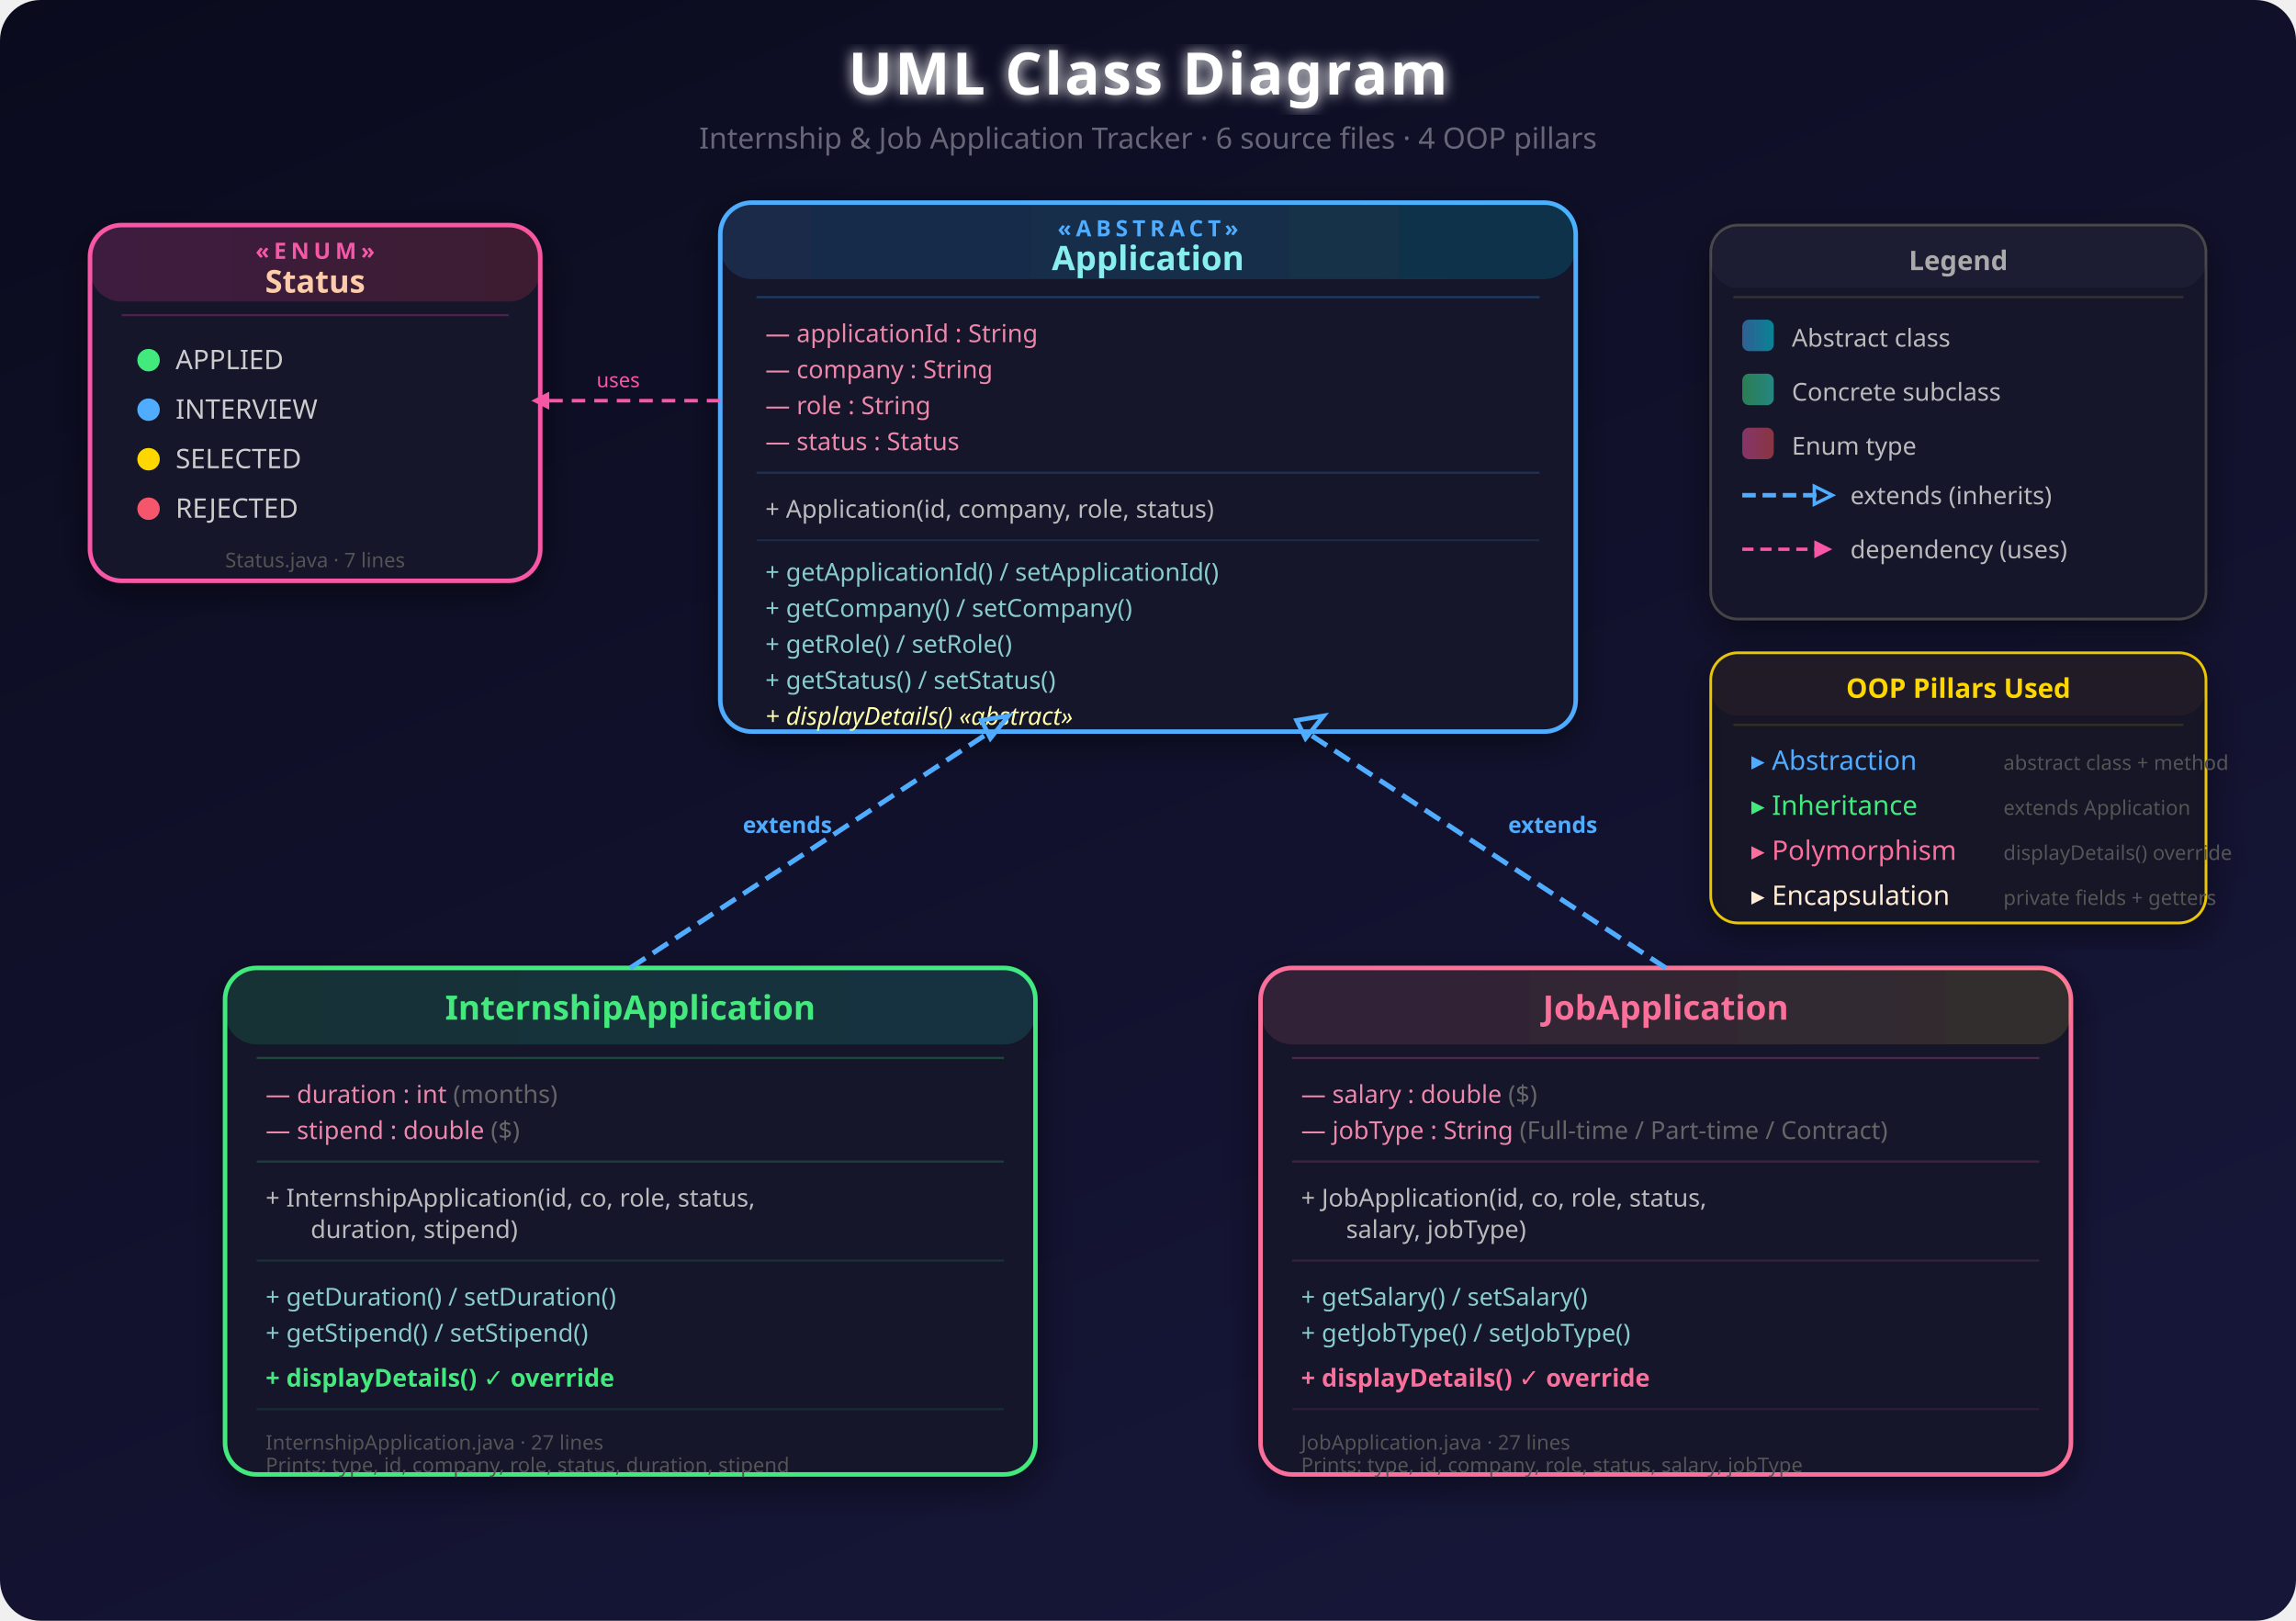
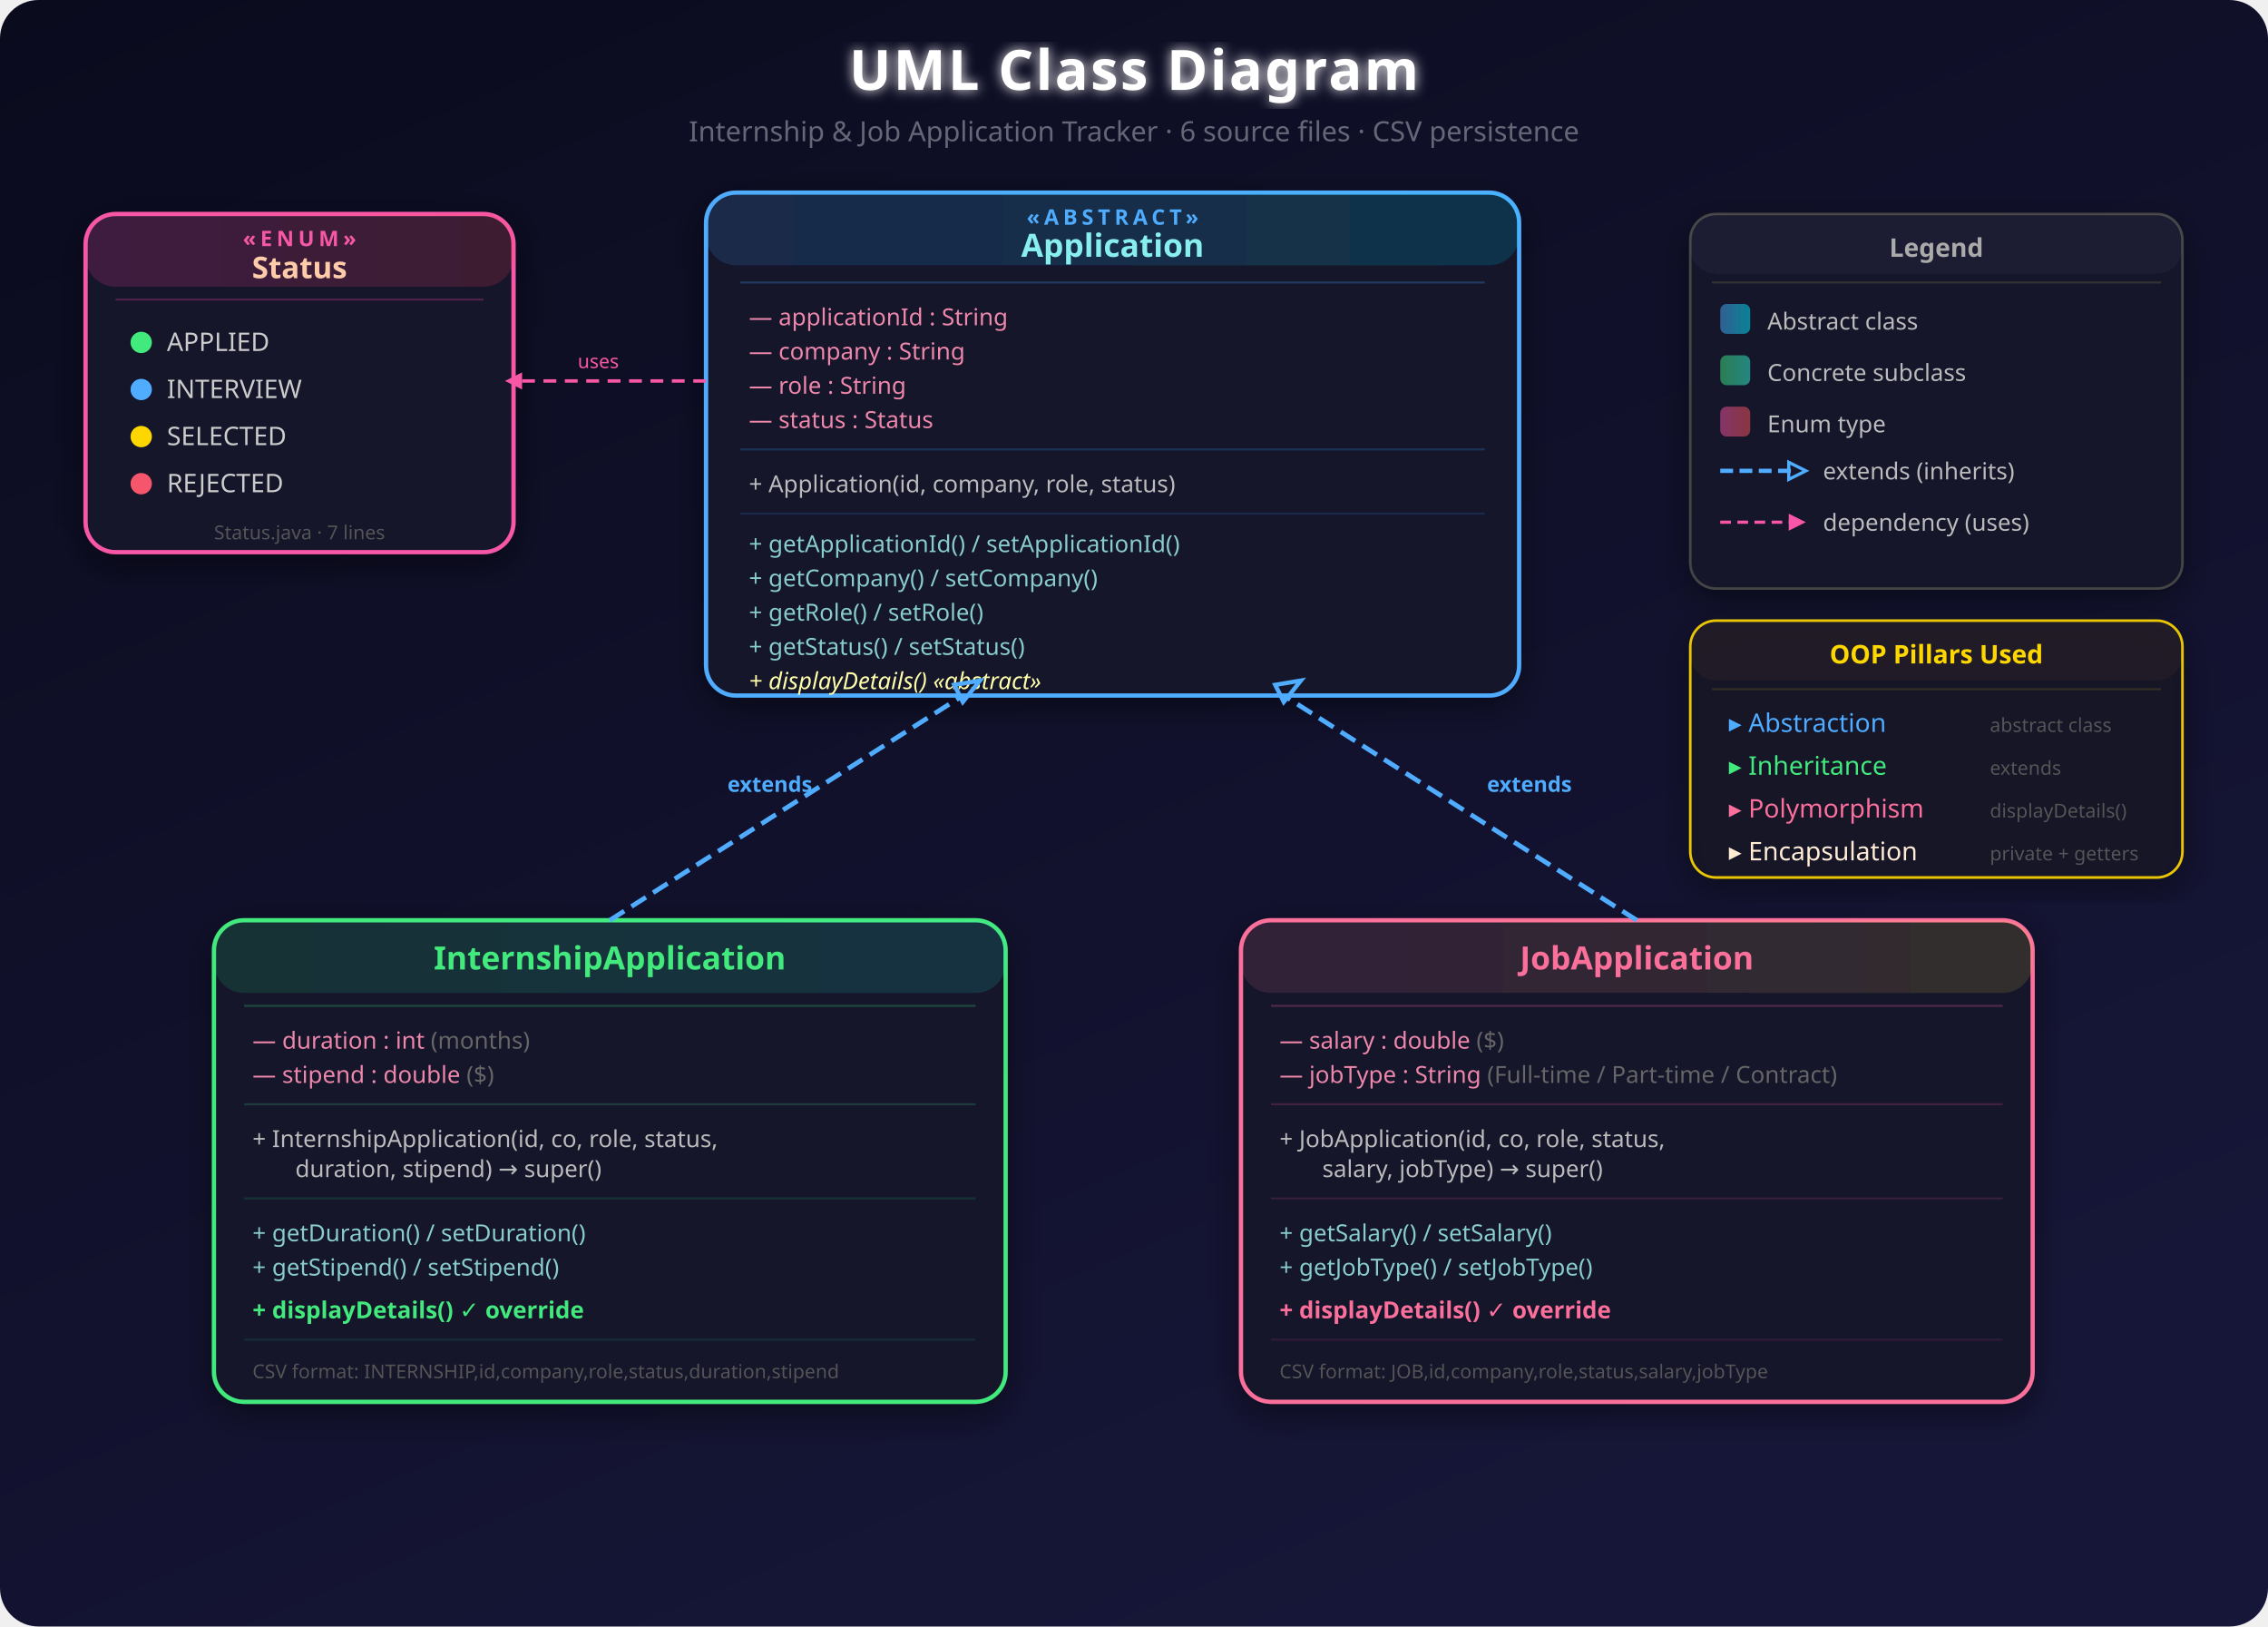
- <svg xmlns="http://www.w3.org/2000/svg" viewBox="0 0 1020 720" font-family="'Segoe UI',system-ui,sans-serif">
+ <svg xmlns="http://www.w3.org/2000/svg" viewBox="0 0 1060 760" font-family="'Segoe UI',system-ui,sans-serif">
  <defs>
    <linearGradient id="bg" x1="0" y1="0" x2=".6" y2="1">
      <stop offset="0%" stop-color="#0b0b1e" />
      <stop offset="100%" stop-color="#161638" />
    </linearGradient>
    <filter id="ds">
      <feDropShadow dx="0" dy="5" stdDeviation="8" flood-color="#000" flood-opacity=".45" />
    </filter>
    <filter id="gl">
      <feGaussianBlur stdDeviation="3" result="b" />
      <feMerge>
        <feMergeNode in="b" />
        <feMergeNode in="SourceGraphic" />
      </feMerge>
    </filter>
-     <linearGradient id="gEnum" x1="0" y1="0" x2="1" y2="0">
+     <linearGradient id="gE" x1="0" y1="0" x2="1" y2="0">
      <stop offset="0%" stop-color="#f857a6" />
      <stop offset="100%" stop-color="#ff5858" />
    </linearGradient>
-     <linearGradient id="gAbs" x1="0" y1="0" x2="1" y2="0">
+     <linearGradient id="gA" x1="0" y1="0" x2="1" y2="0">
      <stop offset="0%" stop-color="#4facfe" />
      <stop offset="100%" stop-color="#00f2fe" />
    </linearGradient>
-     <linearGradient id="gInt" x1="0" y1="0" x2="1" y2="0">
+     <linearGradient id="gI" x1="0" y1="0" x2="1" y2="0">
      <stop offset="0%" stop-color="#43e97b" />
      <stop offset="100%" stop-color="#38f9d7" />
    </linearGradient>
-     <linearGradient id="gJob" x1="0" y1="0" x2="1" y2="0">
+     <linearGradient id="gJ" x1="0" y1="0" x2="1" y2="0">
      <stop offset="0%" stop-color="#fa709a" />
      <stop offset="100%" stop-color="#fee140" />
    </linearGradient>
-     <linearGradient id="gMgr" x1="0" y1="0" x2="1" y2="0">
+     <linearGradient id="gM" x1="0" y1="0" x2="1" y2="0">
      <stop offset="0%" stop-color="#a18cd1" />
      <stop offset="100%" stop-color="#fbc2eb" />
    </linearGradient>
-     <linearGradient id="gMain" x1="0" y1="0" x2="1" y2="0">
-       <stop offset="0%" stop-color="#ffecd2" />
-       <stop offset="100%" stop-color="#fcb69f" />
-     </linearGradient>
  </defs>
-   <rect width="1020" height="720" fill="url(#bg)" rx="18" />
-   <text x="510" y="42" text-anchor="middle" fill="#fff" font-size="26" font-weight="800" letter-spacing="1" filter="url(#gl)">UML Class Diagram</text>
-   <text x="510" y="66" text-anchor="middle" fill="#667" font-size="13">Internship &amp; Job Application Tracker  ·  6 source files  ·  4 OOP pillars</text>
+   <rect width="1060" height="760" fill="url(#bg)" rx="18" />
+   <text x="530" y="42" text-anchor="middle" fill="#fff" font-size="26" font-weight="800" letter-spacing="1" filter="url(#gl)">UML Class Diagram</text>
+   <text x="530" y="66" text-anchor="middle" fill="#667" font-size="13">Internship &amp; Job Application Tracker  ·  6 source files  ·  CSV persistence</text>
  <g transform="translate(40,100)" filter="url(#ds)">
    <rect width="200" height="158" rx="14" fill="#12122a" stroke="#f857a6" stroke-width="2" />
-     <rect width="200" height="34" rx="14" fill="url(#gEnum)" opacity=".18" />
+     <rect width="200" height="34" rx="14" fill="url(#gE)" opacity=".18" />
    <text x="100" y="15" text-anchor="middle" fill="#f857a6" font-size="10" font-weight="600" letter-spacing="2">«ENUM»</text>
    <text x="100" y="30" text-anchor="middle" fill="#fca" font-size="14" font-weight="700">Status</text>
    <line x1="14" y1="40" x2="186" y2="40" stroke="#f857a6" opacity=".25" />
    <circle cx="26" cy="60" r="5" fill="#43e97b" />
    <text x="38" y="64" fill="#ccc" font-size="12">APPLIED</text>
    <circle cx="26" cy="82" r="5" fill="#4facfe" />
    <text x="38" y="86" fill="#ccc" font-size="12">INTERVIEW</text>
    <circle cx="26" cy="104" r="5" fill="#ffd700" />
    <text x="38" y="108" fill="#ccc" font-size="12">SELECTED</text>
    <circle cx="26" cy="126" r="5" fill="#f5576c" />
    <text x="38" y="130" fill="#ccc" font-size="12">REJECTED</text>
-     <text x="100" y="152" text-anchor="middle" fill="#555" font-size="9">Status.java  ·  7 lines</text>
+     <text x="100" y="152" text-anchor="middle" fill="#555" font-size="9">Status.java · 7 lines</text>
  </g>
-   <g transform="translate(320,90)" filter="url(#ds)">
+   <g transform="translate(330,90)" filter="url(#ds)">
    <rect width="380" height="235" rx="14" fill="#12122a" stroke="#4facfe" stroke-width="2" />
-     <rect width="380" height="34" rx="14" fill="url(#gAbs)" opacity=".15" />
+     <rect width="380" height="34" rx="14" fill="url(#gA)" opacity=".15" />
    <text x="190" y="15" text-anchor="middle" fill="#4facfe" font-size="10" font-weight="600" letter-spacing="2">«ABSTRACT»</text>
    <text x="190" y="30" text-anchor="middle" fill="#8ee" font-size="15" font-weight="700">Application</text>
    <line x1="16" y1="42" x2="364" y2="42" stroke="#4facfe" opacity=".25" />
    <text x="20" y="62" fill="#e8a" font-size="11">— applicationId : String</text>
    <text x="20" y="78" fill="#e8a" font-size="11">— company : String</text>
    <text x="20" y="94" fill="#e8a" font-size="11">— role : String</text>
    <text x="20" y="110" fill="#e8a" font-size="11">— status : Status</text>
    <line x1="16" y1="120" x2="364" y2="120" stroke="#4facfe" opacity=".2" />
    <text x="20" y="140" fill="#bbb" font-size="11">+ Application(id, company, role, status)</text>
    <line x1="16" y1="150" x2="364" y2="150" stroke="#4facfe" opacity=".15" />
    <text x="20" y="168" fill="#8cc" font-size="11">+ getApplicationId() / setApplicationId()</text>
    <text x="20" y="184" fill="#8cc" font-size="11">+ getCompany() / setCompany()</text>
    <text x="20" y="200" fill="#8cc" font-size="11">+ getRole() / setRole()</text>
    <text x="20" y="216" fill="#8cc" font-size="11">+ getStatus() / setStatus()</text>
    <text x="20" y="232" fill="#ffa" font-size="11" font-style="italic">+ displayDetails()  «abstract»</text>
  </g>
-   <line x1="320" y1="178" x2="240" y2="178" stroke="#f857a6" stroke-width="1.6" stroke-dasharray="6 4" />
+   <line x1="330" y1="178" x2="240" y2="178" stroke="#f857a6" stroke-width="1.6" stroke-dasharray="6 4" />
  <polygon points="244,174 236,178 244,182" fill="#f857a6" />
-   <text x="265" y="172" fill="#f857a6" font-size="9">uses</text>
+   <text x="270" y="172" fill="#f857a6" font-size="9">uses</text>
  <g transform="translate(100,430)" filter="url(#ds)">
-     <rect width="360" height="225" rx="14" fill="#12122a" stroke="#43e97b" stroke-width="2" />
-     <rect width="360" height="34" rx="14" fill="url(#gInt)" opacity=".14" />
-     <text x="180" y="23" text-anchor="middle" fill="#43e97b" font-size="15" font-weight="700">InternshipApplication</text>
-     <line x1="14" y1="40" x2="346" y2="40" stroke="#43e97b" opacity=".25" />
+     <rect width="370" height="225" rx="14" fill="#12122a" stroke="#43e97b" stroke-width="2" />
+     <rect width="370" height="34" rx="14" fill="url(#gI)" opacity=".14" />
+     <text x="185" y="23" text-anchor="middle" fill="#43e97b" font-size="15" font-weight="700">InternshipApplication</text>
+     <line x1="14" y1="40" x2="356" y2="40" stroke="#43e97b" opacity=".25" />
    <text x="18" y="60" fill="#e8a" font-size="11">— duration : int  <tspan fill="#666">(months)</tspan>
    </text>
    <text x="18" y="76" fill="#e8a" font-size="11">— stipend : double  <tspan fill="#666">($)</tspan>
    </text>
-     <line x1="14" y1="86" x2="346" y2="86" stroke="#43e97b" opacity=".2" />
+     <line x1="14" y1="86" x2="356" y2="86" stroke="#43e97b" opacity=".2" />
    <text x="18" y="106" fill="#bbb" font-size="11">+ InternshipApplication(id, co, role, status,</text>
-     <text x="38" y="120" fill="#bbb" font-size="11">duration, stipend)</text>
-     <line x1="14" y1="130" x2="346" y2="130" stroke="#43e97b" opacity=".15" />
+     <text x="38" y="120" fill="#bbb" font-size="11">duration, stipend)  → super()</text>
+     <line x1="14" y1="130" x2="356" y2="130" stroke="#43e97b" opacity=".15" />
    <text x="18" y="150" fill="#8cc" font-size="11">+ getDuration() / setDuration()</text>
    <text x="18" y="166" fill="#8cc" font-size="11">+ getStipend() / setStipend()</text>
    <text x="18" y="186" fill="#43e97b" font-size="11" font-weight="600">+ displayDetails()  ✓ override</text>
-     <line x1="14" y1="196" x2="346" y2="196" stroke="#43e97b" opacity=".12" />
-     <text x="18" y="214" fill="#555" font-size="9">InternshipApplication.java  ·  27 lines</text>
-     <text x="18" y="224" fill="#555" font-size="9">Prints: type, id, company, role, status, duration, stipend</text>
+     <line x1="14" y1="196" x2="356" y2="196" stroke="#43e97b" opacity=".12" />
+     <text x="18" y="214" fill="#555" font-size="9">CSV format: INTERNSHIP,id,company,role,status,duration,stipend</text>
  </g>
-   <g transform="translate(560,430)" filter="url(#ds)">
-     <rect width="360" height="225" rx="14" fill="#12122a" stroke="#fa709a" stroke-width="2" />
-     <rect width="360" height="34" rx="14" fill="url(#gJob)" opacity=".14" />
-     <text x="180" y="23" text-anchor="middle" fill="#fa709a" font-size="15" font-weight="700">JobApplication</text>
-     <line x1="14" y1="40" x2="346" y2="40" stroke="#fa709a" opacity=".25" />
+   <g transform="translate(580,430)" filter="url(#ds)">
+     <rect width="370" height="225" rx="14" fill="#12122a" stroke="#fa709a" stroke-width="2" />
+     <rect width="370" height="34" rx="14" fill="url(#gJ)" opacity=".14" />
+     <text x="185" y="23" text-anchor="middle" fill="#fa709a" font-size="15" font-weight="700">JobApplication</text>
+     <line x1="14" y1="40" x2="356" y2="40" stroke="#fa709a" opacity=".25" />
    <text x="18" y="60" fill="#e8a" font-size="11">— salary : double  <tspan fill="#666">($)</tspan>
    </text>
    <text x="18" y="76" fill="#e8a" font-size="11">— jobType : String  <tspan fill="#666">(Full-time / Part-time / Contract)</tspan>
    </text>
-     <line x1="14" y1="86" x2="346" y2="86" stroke="#fa709a" opacity=".2" />
+     <line x1="14" y1="86" x2="356" y2="86" stroke="#fa709a" opacity=".2" />
    <text x="18" y="106" fill="#bbb" font-size="11">+ JobApplication(id, co, role, status,</text>
-     <text x="38" y="120" fill="#bbb" font-size="11">salary, jobType)</text>
-     <line x1="14" y1="130" x2="346" y2="130" stroke="#fa709a" opacity=".15" />
+     <text x="38" y="120" fill="#bbb" font-size="11">salary, jobType)  → super()</text>
+     <line x1="14" y1="130" x2="356" y2="130" stroke="#fa709a" opacity=".15" />
    <text x="18" y="150" fill="#8cc" font-size="11">+ getSalary() / setSalary()</text>
    <text x="18" y="166" fill="#8cc" font-size="11">+ getJobType() / setJobType()</text>
    <text x="18" y="186" fill="#fa709a" font-size="11" font-weight="600">+ displayDetails()  ✓ override</text>
-     <line x1="14" y1="196" x2="346" y2="196" stroke="#fa709a" opacity=".12" />
-     <text x="18" y="214" fill="#555" font-size="9">JobApplication.java  ·  27 lines</text>
-     <text x="18" y="224" fill="#555" font-size="9">Prints: type, id, company, role, status, salary, jobType</text>
+     <line x1="14" y1="196" x2="356" y2="196" stroke="#fa709a" opacity=".12" />
+     <text x="18" y="214" fill="#555" font-size="9">CSV format: JOB,id,company,role,status,salary,jobType</text>
  </g>
-   <line x1="280" y1="430" x2="440" y2="325" stroke="#4facfe" stroke-width="2.2" stroke-dasharray="8 4" />
-   <polygon points="436,320 448,318 440,328" fill="none" stroke="#4facfe" stroke-width="2" />
-   <text x="330" y="370" fill="#4facfe" font-size="10" font-weight="600">extends</text>
-   <line x1="740" y1="430" x2="580" y2="325" stroke="#4facfe" stroke-width="2.2" stroke-dasharray="8 4" />
-   <polygon points="576,320 588,318 580,328" fill="none" stroke="#4facfe" stroke-width="2" />
-   <text x="670" y="370" fill="#4facfe" font-size="10" font-weight="600">extends</text>
-   <g transform="translate(760,100)" filter="url(#ds)">
-     <rect width="220" height="175" rx="12" fill="#12122a" stroke="#444" stroke-width="1.2" />
-     <rect width="220" height="28" rx="12" fill="#fff" opacity=".04" />
-     <text x="110" y="20" text-anchor="middle" fill="#aaa" font-size="12" font-weight="700">Legend</text>
-     <line x1="10" y1="32" x2="210" y2="32" stroke="#333" />
-     <rect x="14" y="42" width="14" height="14" rx="3" fill="url(#gAbs)" opacity=".5" />
+   <line x1="285" y1="430" x2="450" y2="325" stroke="#4facfe" stroke-width="2.2" stroke-dasharray="8 4" />
+   <polygon points="446,320 458,318 450,328" fill="none" stroke="#4facfe" stroke-width="2" />
+   <text x="340" y="370" fill="#4facfe" font-size="10" font-weight="600">extends</text>
+   <line x1="765" y1="430" x2="600" y2="325" stroke="#4facfe" stroke-width="2.2" stroke-dasharray="8 4" />
+   <polygon points="596,320 608,318 600,328" fill="none" stroke="#4facfe" stroke-width="2" />
+   <text x="695" y="370" fill="#4facfe" font-size="10" font-weight="600">extends</text>
+   <g transform="translate(790,100)" filter="url(#ds)">
+     <rect width="230" height="175" rx="12" fill="#12122a" stroke="#444" stroke-width="1.2" />
+     <rect width="230" height="28" rx="12" fill="#fff" opacity=".04" />
+     <text x="115" y="20" text-anchor="middle" fill="#aaa" font-size="12" font-weight="700">Legend</text>
+     <line x1="10" y1="32" x2="220" y2="32" stroke="#333" />
+     <rect x="14" y="42" width="14" height="14" rx="3" fill="url(#gA)" opacity=".5" />
    <text x="36" y="54" fill="#bbb" font-size="11">Abstract class</text>
-     <rect x="14" y="66" width="14" height="14" rx="3" fill="url(#gInt)" opacity=".5" />
+     <rect x="14" y="66" width="14" height="14" rx="3" fill="url(#gI)" opacity=".5" />
    <text x="36" y="78" fill="#bbb" font-size="11">Concrete subclass</text>
-     <rect x="14" y="90" width="14" height="14" rx="3" fill="url(#gEnum)" opacity=".5" />
+     <rect x="14" y="90" width="14" height="14" rx="3" fill="url(#gE)" opacity=".5" />
    <text x="36" y="102" fill="#bbb" font-size="11">Enum type</text>
    <line x1="14" y1="120" x2="50" y2="120" stroke="#4facfe" stroke-width="2" stroke-dasharray="6 3" />
    <polygon points="46,116 54,120 46,124" fill="none" stroke="#4facfe" stroke-width="1.5" />
    <text x="62" y="124" fill="#bbb" font-size="11">extends (inherits)</text>
    <line x1="14" y1="144" x2="50" y2="144" stroke="#f857a6" stroke-width="1.5" stroke-dasharray="5 3" />
    <polygon points="46,140 54,144 46,148" fill="#f857a6" />
    <text x="62" y="148" fill="#bbb" font-size="11">dependency (uses)</text>
  </g>
-   <g transform="translate(760,290)" filter="url(#ds)">
-     <rect width="220" height="120" rx="12" fill="#12122a" stroke="#ffd700" stroke-width="1.2" opacity=".9" />
-     <rect width="220" height="28" rx="12" fill="#ffd700" opacity=".06" />
-     <text x="110" y="20" text-anchor="middle" fill="#ffd700" font-size="12" font-weight="700">OOP Pillars Used</text>
-     <line x1="10" y1="32" x2="210" y2="32" stroke="#ffd700" opacity=".15" />
+   <g transform="translate(790,290)" filter="url(#ds)">
+     <rect width="230" height="120" rx="12" fill="#12122a" stroke="#ffd700" stroke-width="1.2" opacity=".9" />
+     <rect width="230" height="28" rx="12" fill="#ffd700" opacity=".06" />
+     <text x="115" y="20" text-anchor="middle" fill="#ffd700" font-size="12" font-weight="700">OOP Pillars Used</text>
+     <line x1="10" y1="32" x2="220" y2="32" stroke="#ffd700" opacity=".15" />
    <text x="18" y="52" fill="#4facfe" font-size="12">▸ Abstraction</text>
-     <text x="130" y="52" fill="#555" font-size="9">abstract class + method</text>
+     <text x="140" y="52" fill="#555" font-size="9">abstract class</text>
    <text x="18" y="72" fill="#43e97b" font-size="12">▸ Inheritance</text>
-     <text x="130" y="72" fill="#555" font-size="9">extends Application</text>
+     <text x="140" y="72" fill="#555" font-size="9">extends</text>
    <text x="18" y="92" fill="#fa709a" font-size="12">▸ Polymorphism</text>
-     <text x="130" y="92" fill="#555" font-size="9">displayDetails() override</text>
+     <text x="140" y="92" fill="#555" font-size="9">displayDetails()</text>
    <text x="18" y="112" fill="#ffecd2" font-size="12">▸ Encapsulation</text>
-     <text x="130" y="112" fill="#555" font-size="9">private fields + getters</text>
+     <text x="140" y="112" fill="#555" font-size="9">private + getters</text>
  </g>
</svg>
